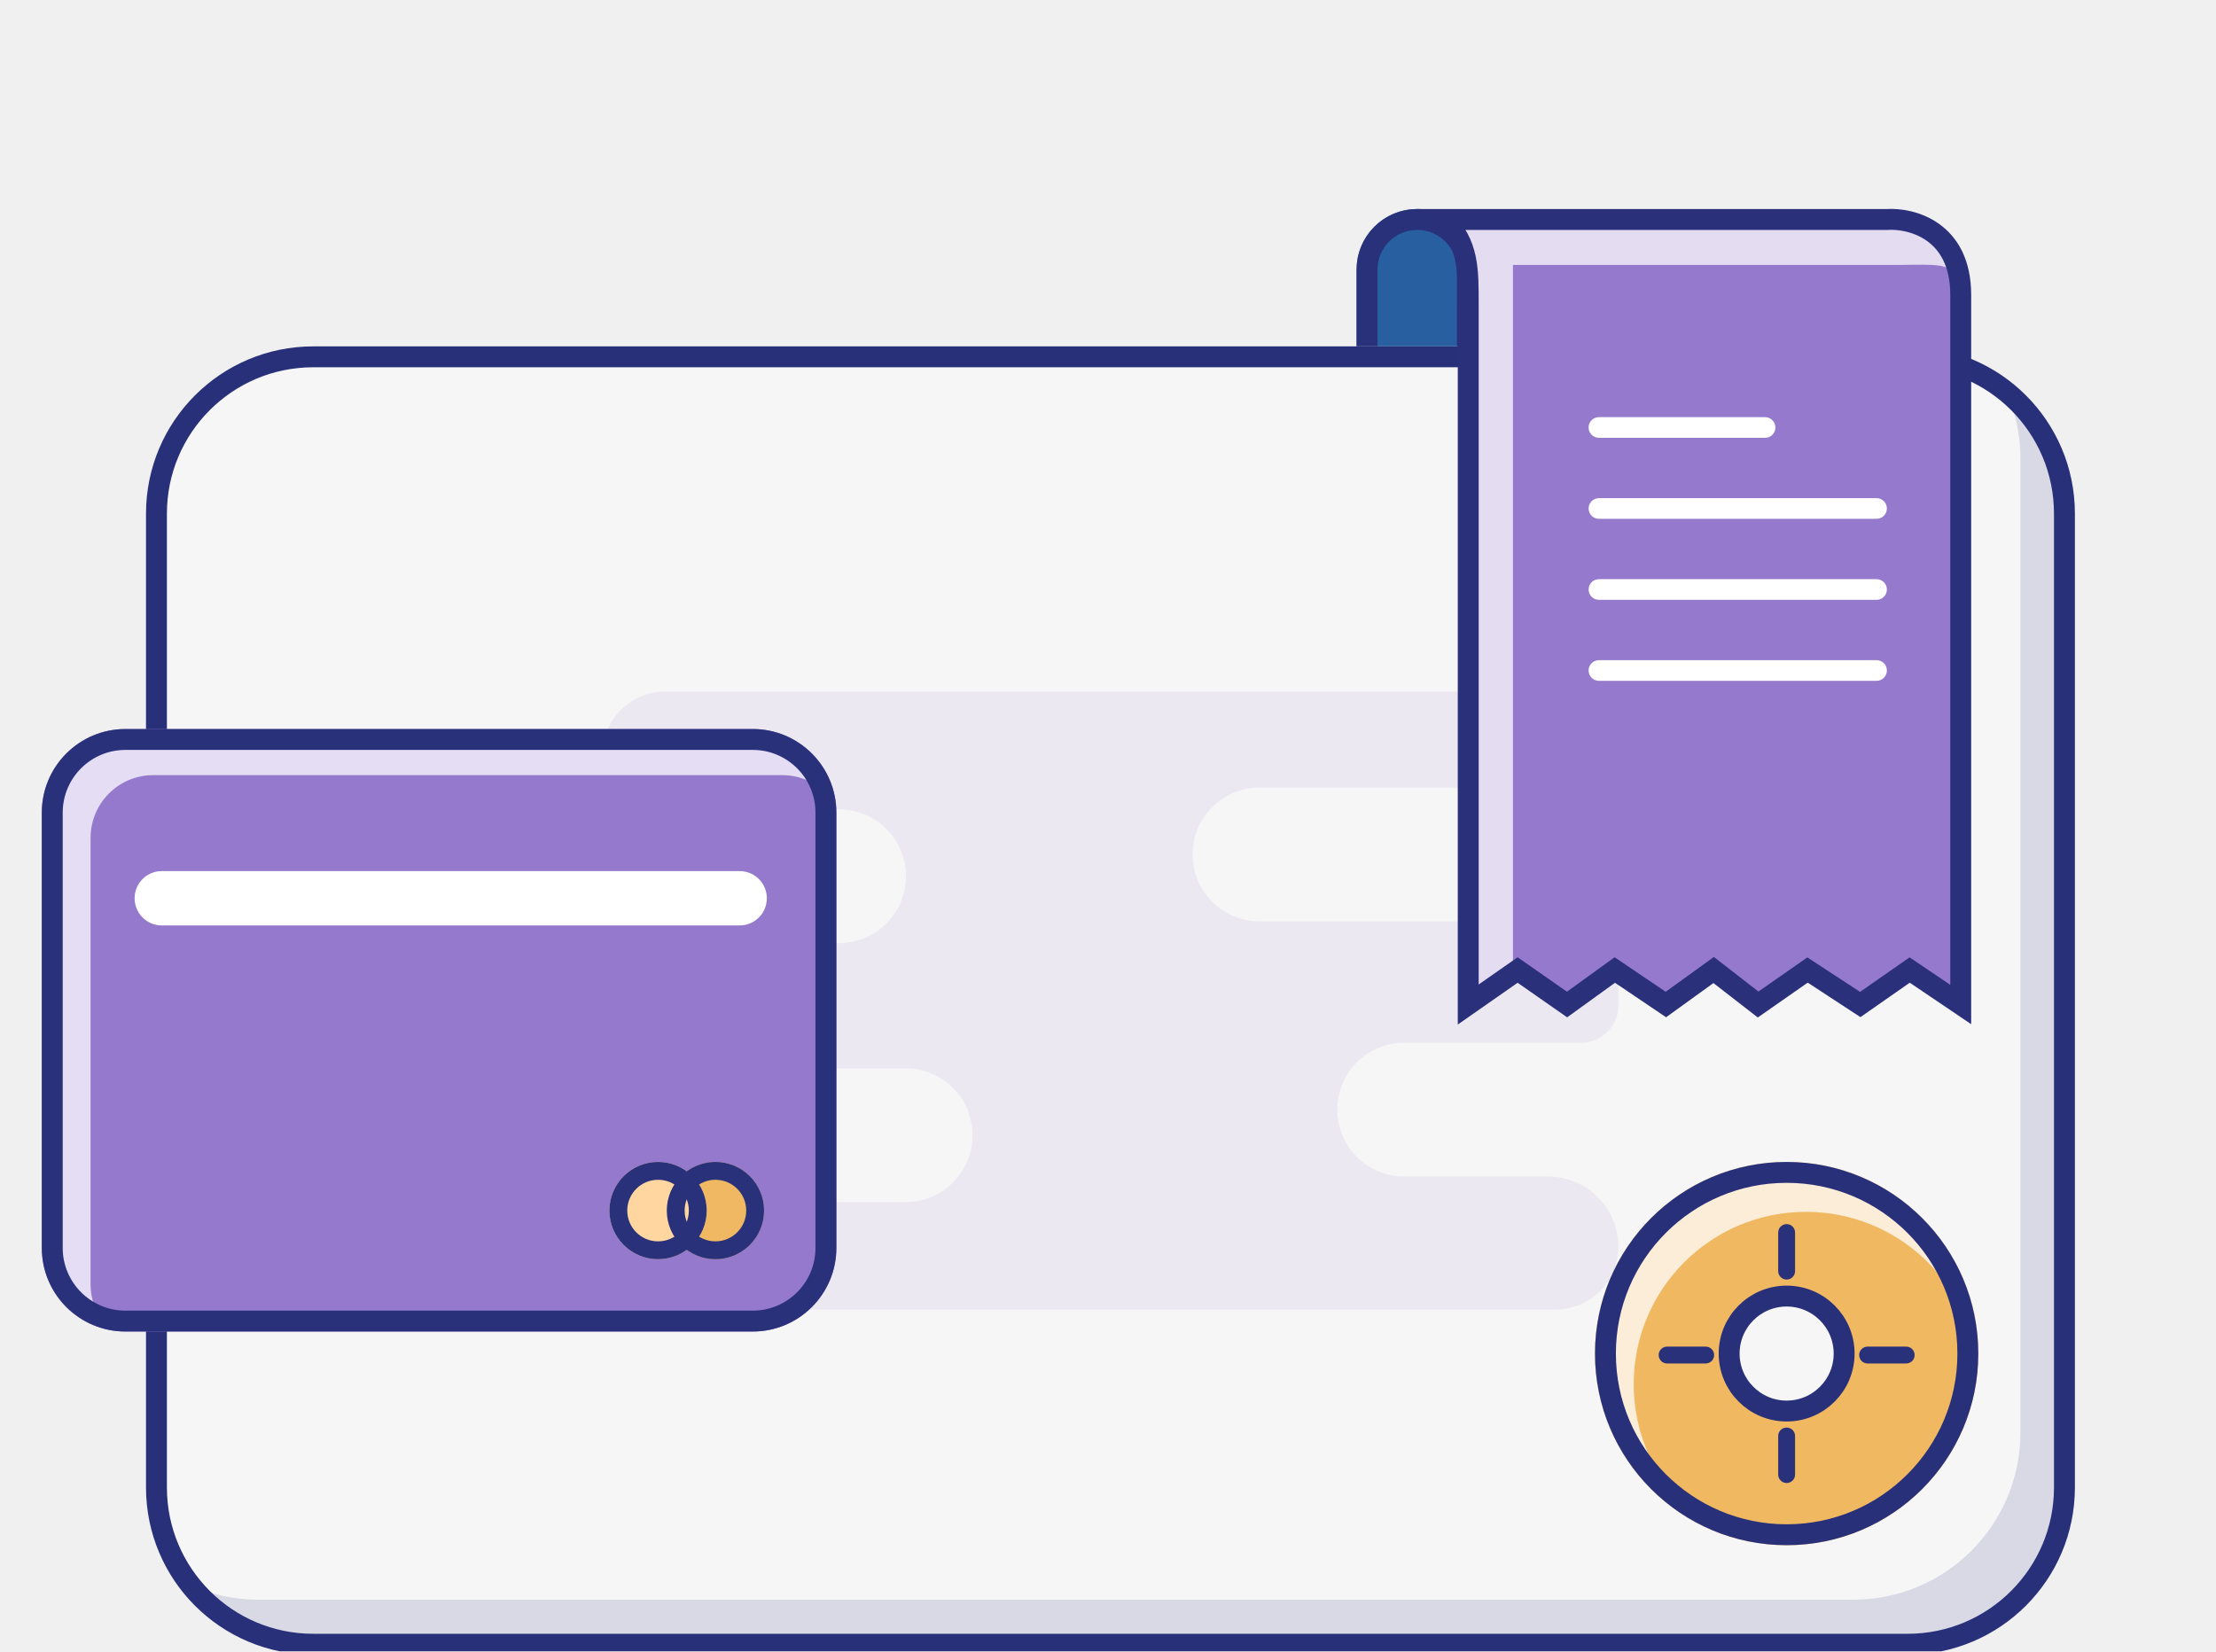
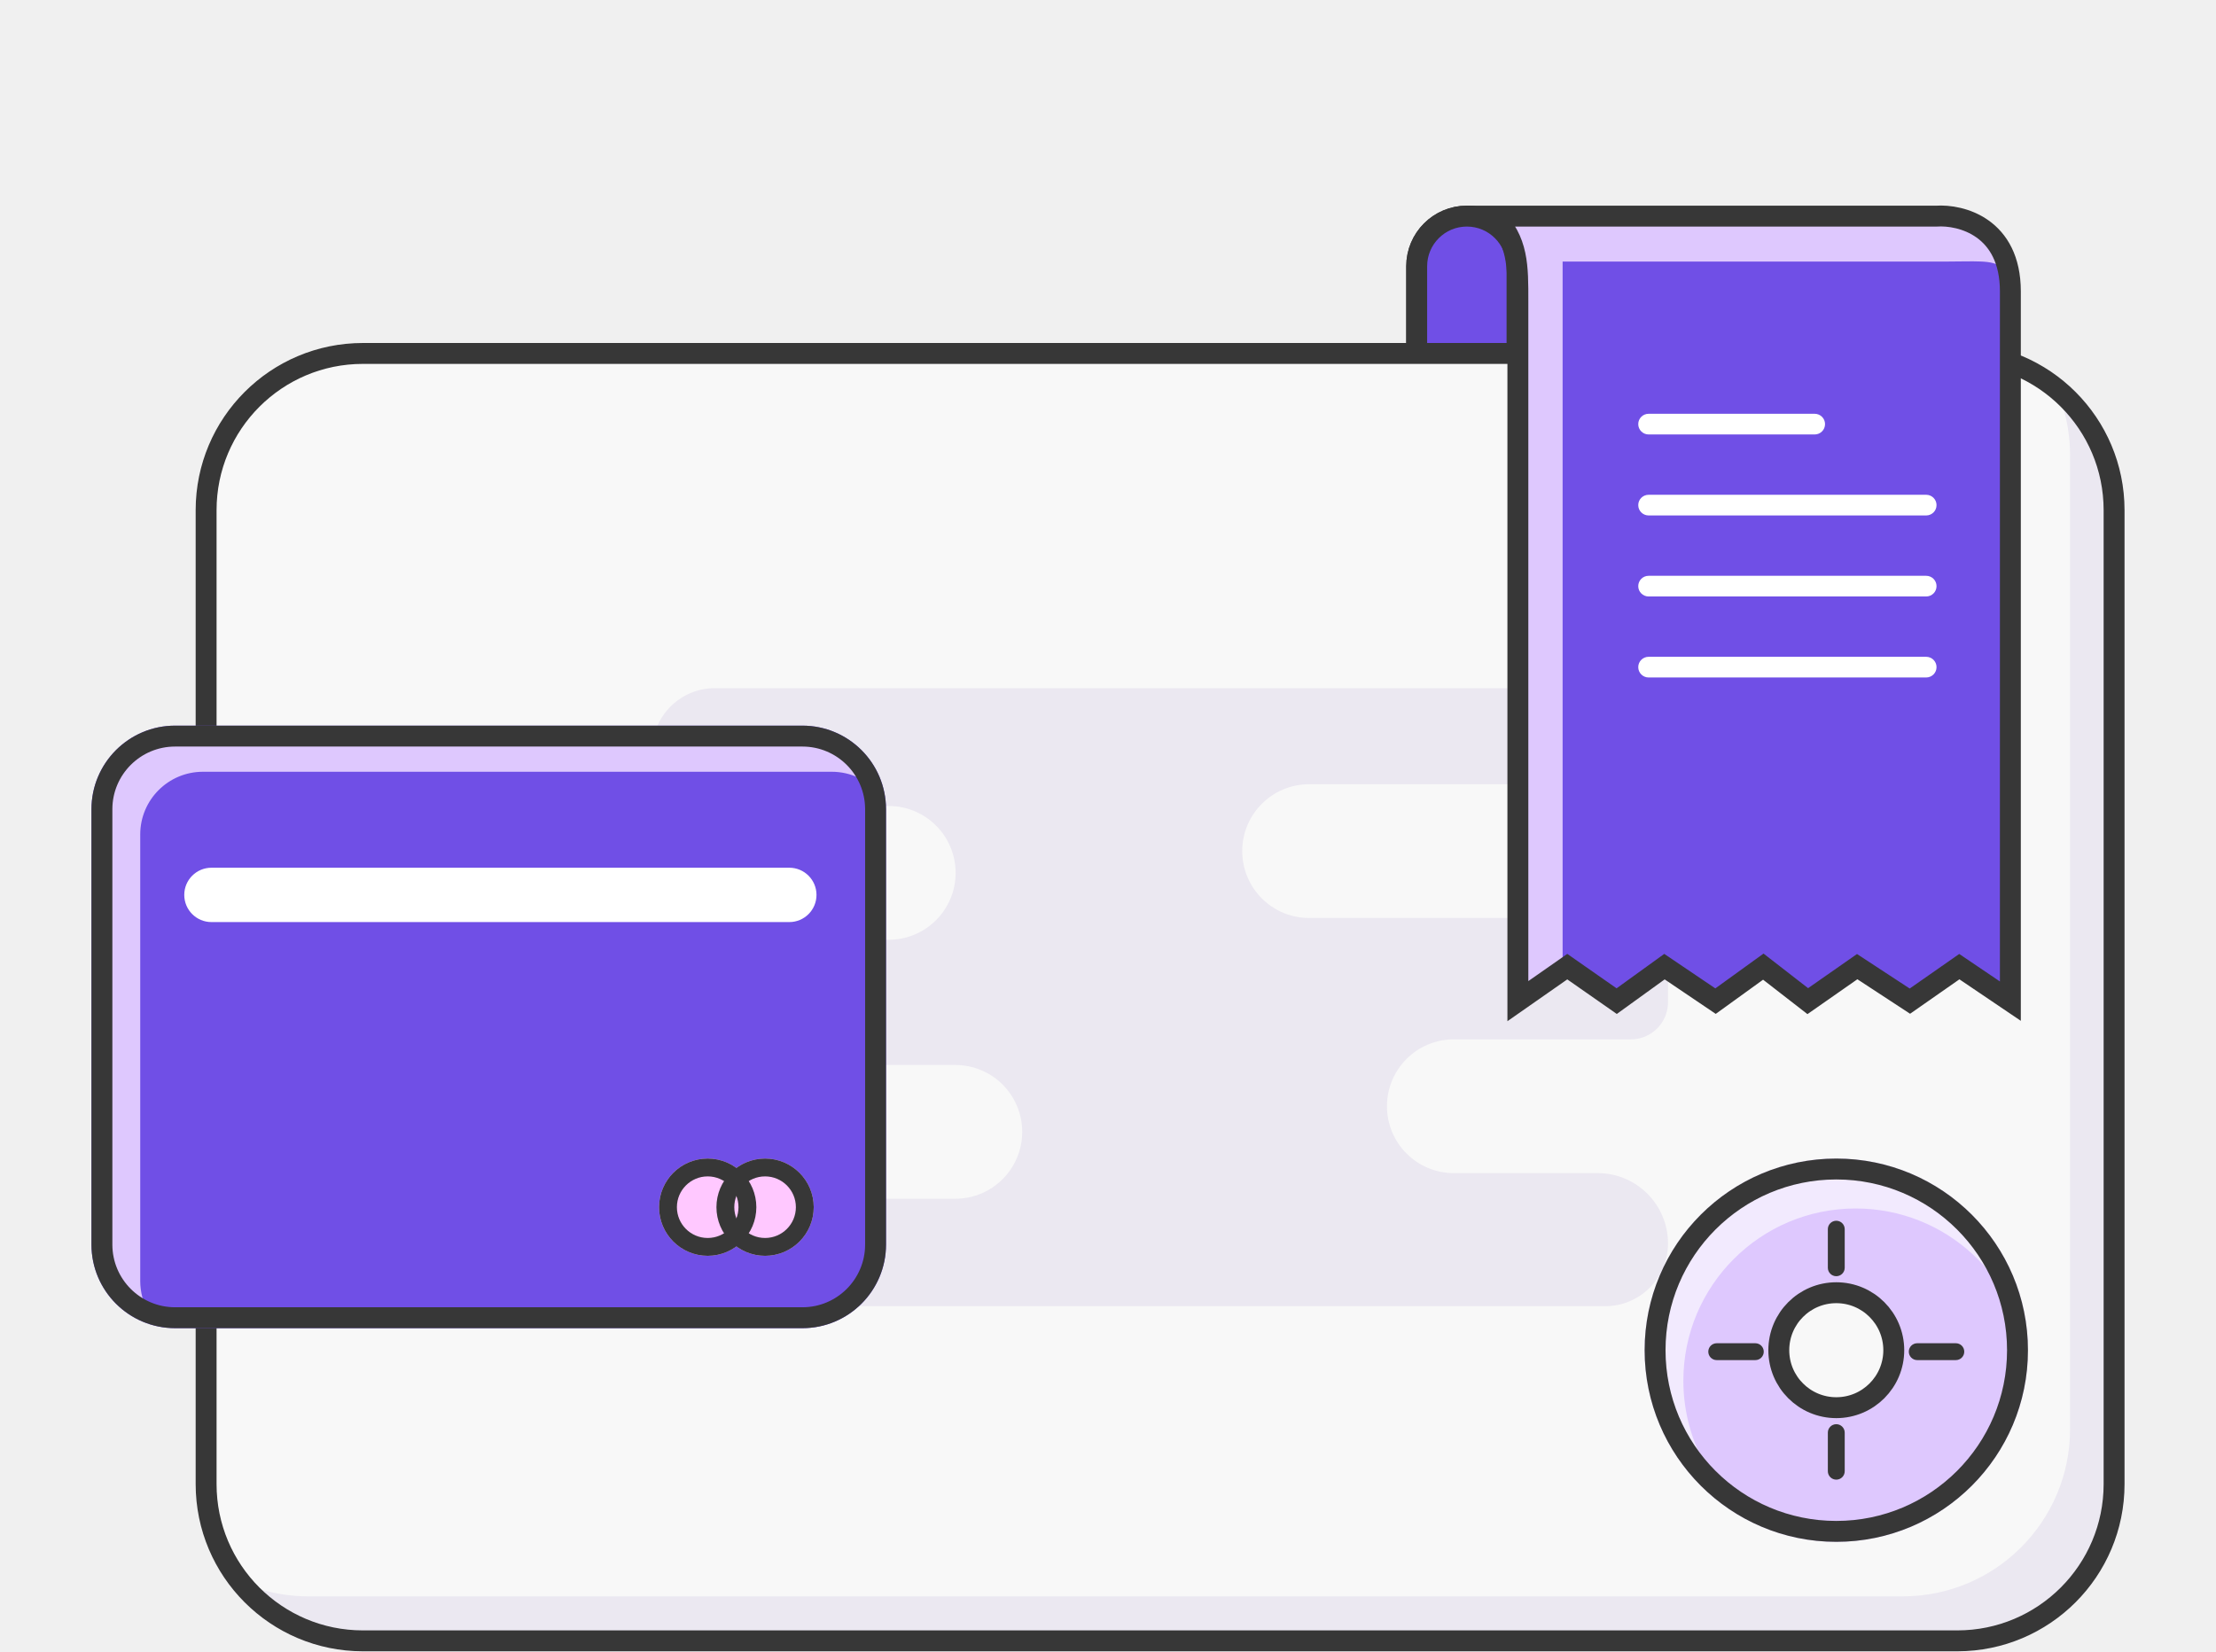
<svg xmlns="http://www.w3.org/2000/svg" width="106" height="79" viewBox="0 0 106 79" fill="none">
-   <g clip-path="url(#clip0_1080_3039)">
-     <rect x="64.891" y="10" width="5.799" height="9.957" rx="2.899" fill="#275FA0" />
-     <rect x="65.391" y="10.5" width="4.799" height="8.957" rx="2.399" stroke="#2A317B" />
-     <rect x="6.984" y="16.571" width="92.266" height="62.591" rx="8" fill="#F6F6F6" />
-     <path fill-rule="evenodd" clip-rule="evenodd" d="M8.153 75.327C9.559 77.626 12.092 79.162 14.985 79.162H91.25C95.669 79.162 99.25 75.58 99.25 71.162V24.571C99.25 21.703 97.742 19.188 95.475 17.776C96.217 18.989 96.644 20.415 96.644 21.941V68.532C96.644 72.951 93.062 76.532 88.644 76.532H12.378C10.827 76.532 9.379 76.091 8.153 75.327Z" fill="#D9D9E5" />
-     <rect x="7.484" y="17.071" width="91.266" height="61.591" rx="7.5" stroke="#29307A" />
-     <path fill-rule="evenodd" clip-rule="evenodd" d="M77.412 36.082C77.412 34.425 76.069 33.082 74.412 33.082H31.823C30.166 33.082 28.823 34.425 28.823 36.082V37.802C28.823 38.342 29.37 38.722 29.909 38.722V38.722H40.137C41.904 38.722 43.336 40.154 43.336 41.921C43.336 43.688 41.904 45.12 40.137 45.12H29.909V45.12C29.37 45.12 28.823 45.5 28.823 46.04V59.65C28.823 61.307 30.166 62.65 31.823 62.65H74.412C76.069 62.65 77.412 61.307 77.412 59.65V59.65C77.412 57.791 75.905 56.284 74.046 56.284H67.168C65.401 56.284 63.969 54.852 63.969 53.085C63.969 51.318 65.401 49.886 67.168 49.886H75.638C76.618 49.886 77.412 49.091 77.412 48.112V45.766C77.412 44.814 75.804 44.078 74.853 44.078V44.078H60.245C58.478 44.078 57.046 42.646 57.046 40.879C57.046 39.112 58.478 37.68 60.245 37.68H74.853C74.883 37.68 74.913 37.68 74.942 37.681C75.865 37.706 77.412 37.005 77.412 36.082V36.082ZM43.321 57.51C45.088 57.51 46.521 56.078 46.521 54.311C46.521 52.544 45.088 51.111 43.321 51.111H33.094C31.327 51.111 29.895 52.544 29.895 54.311C29.895 56.078 31.327 57.51 33.094 57.51H43.321Z" fill="#EBE8F1" />
-     <rect x="2" y="34.877" width="38.007" height="28.825" rx="4" fill="#9579CD" />
-     <path fill-rule="evenodd" clip-rule="evenodd" d="M5.384 35.316C3.727 35.316 2.384 36.659 2.384 38.316V59.977C2.384 61.401 3.377 62.594 4.709 62.9C4.47 62.469 4.333 61.973 4.333 61.446V40.083C4.333 38.426 5.676 37.083 7.333 37.083H37.411C37.874 37.083 38.313 37.188 38.705 37.375C38.31 36.179 37.183 35.316 35.855 35.316H5.384Z" fill="#E4DDF3" />
-     <rect x="2.5" y="35.377" width="37.007" height="27.825" rx="3.5" stroke="#2A317B" />
-     <rect x="6.439" y="41.674" width="30.242" height="2.6" rx="1.3" fill="white" />
-     <circle cx="34.222" cy="57.915" r="2.327" fill="#F0B862" />
-     <circle cx="31.477" cy="57.915" r="2.327" fill="#FFD6A0" />
-     <circle cx="31.477" cy="57.915" r="1.9" stroke="#29317A" stroke-width="0.854" />
-     <circle cx="34.222" cy="57.915" r="1.9" stroke="#29317A" stroke-width="0.854" />
-     <path d="M90.243 11.933L70.231 11.933C70.231 13.368 70.231 14.264 70.231 15.852V48.057L72.594 46.469L74.958 48.057L77.243 46.469L79.686 48.057L81.971 46.469L84.098 48.057L86.462 46.469L88.983 48.057L91.347 46.469L93.789 48.057V15.398C93.789 11.541 93.789 11.933 90.243 11.933Z" fill="#9579CD" />
-     <path fill-rule="evenodd" clip-rule="evenodd" d="M69.055 10.909H90.243C91.425 10.827 93.789 11.425 93.789 14.473V48.057L93.789 48.057V16.356C93.789 14.231 93.789 13.321 93.339 12.936C92.922 12.58 92.117 12.676 90.565 12.676H72.371C72.371 13.313 72.371 13.85 72.371 14.383C72.371 15.124 72.371 15.856 72.371 16.838V46.579L70.231 48.057V14.939C70.231 14.905 70.231 14.871 70.231 14.837C70.231 13.253 70.232 12.016 69.055 10.909Z" fill="#E4DCF1" />
-     <path d="M90.243 10.501H69.055C70.257 11.643 70.231 12.924 70.231 14.575V48.057L72.594 46.407L74.958 48.057L77.243 46.407L79.686 48.057L81.971 46.407L84.098 48.057L86.462 46.407L88.983 48.057L91.347 46.407L93.789 48.057V14.103C93.789 11.022 91.425 10.418 90.243 10.501Z" stroke="#2B307B" />
-     <rect x="75.989" y="19.957" width="8.935" height="0.989" rx="0.495" fill="white" />
-     <rect x="75.989" y="23.832" width="14.268" height="0.989" rx="0.495" fill="white" />
-     <rect x="75.989" y="27.708" width="14.268" height="0.989" rx="0.495" fill="white" />
-     <rect x="75.989" y="31.583" width="14.268" height="0.989" rx="0.495" fill="white" />
-     <path fill-rule="evenodd" clip-rule="evenodd" d="M85.462 73.924C90.526 73.924 94.631 69.819 94.631 64.756C94.631 59.692 90.526 55.587 85.462 55.587C80.399 55.587 76.294 59.692 76.294 64.756C76.294 69.819 80.399 73.924 85.462 73.924ZM85.462 67.802C87.144 67.802 88.508 66.438 88.508 64.756C88.508 63.074 87.144 61.71 85.462 61.71C83.78 61.71 82.416 63.074 82.416 64.756C82.416 66.438 83.78 67.802 85.462 67.802Z" fill="#F0B861" />
-     <path fill-rule="evenodd" clip-rule="evenodd" d="M94.6 65.505C94.621 65.258 94.631 65.008 94.631 64.756C94.631 59.692 90.526 55.587 85.462 55.587C80.399 55.587 76.294 59.692 76.294 64.756C76.294 68.689 78.77 72.043 82.248 73.345C79.796 71.917 78.147 69.26 78.147 66.218C78.147 61.666 81.837 57.976 86.389 57.976C90.701 57.976 94.239 61.287 94.6 65.505Z" fill="#FCEDD8" />
-     <circle cx="85.462" cy="64.756" r="8.668" stroke="#29307A" />
-     <circle cx="85.462" cy="64.756" r="2.75" stroke="#29307A" />
-     <rect x="85.058" y="58.563" width="0.807" height="2.653" rx="0.403" fill="#2A317B" />
-     <rect x="88.931" y="65.231" width="0.807" height="2.653" rx="0.403" transform="rotate(-90 88.9307 65.2305)" fill="#2A317B" />
-     <rect x="79.34" y="65.231" width="0.807" height="2.653" rx="0.403" transform="rotate(-90 79.3398 65.2305)" fill="#2A317B" />
-     <rect x="85.058" y="68.296" width="0.807" height="2.653" rx="0.403" fill="#2A317B" />
-   </g>
-   <defs>
-     <clipPath id="clip0_1080_3039">
-       <rect width="106" height="79" fill="white" />
-     </clipPath>
-   </defs>
+   <rect x="67.766" y="10.339" width="4.799" height="8.957" rx="2.399" fill="#704FE6" stroke="#373737" />
+   <rect x="67.766" y="10.339" width="4.799" height="8.957" rx="2.399" fill="#704FE6" stroke="#373737" />
+   <rect x="9.359" y="16.409" width="92.266" height="62.591" rx="8" fill="#F8F8F8" />
+   <path fill-rule="evenodd" clip-rule="evenodd" d="M10.528 75.166C11.934 77.465 14.467 79 17.36 79H93.625C98.044 79 101.625 75.419 101.625 71V24.41C101.625 21.542 100.117 19.027 97.85 17.615C98.592 18.828 99.019 20.254 99.019 21.78V68.371C99.019 72.789 95.437 76.371 91.019 76.371H14.753C13.202 76.371 11.754 75.93 10.528 75.166Z" fill="#EBE8F1" />
+   <rect x="9.859" y="16.909" width="91.266" height="61.591" rx="7.5" stroke="#373737" />
+   <path fill-rule="evenodd" clip-rule="evenodd" d="M79.787 35.921C79.787 34.264 78.444 32.921 76.787 32.921H34.198C32.541 32.921 31.198 34.264 31.198 35.921V37.641C31.198 38.181 31.745 38.56 32.284 38.56H42.512C44.279 38.56 45.711 39.993 45.711 41.76C45.711 43.527 44.279 44.959 42.512 44.959H32.284C31.745 44.959 31.198 45.339 31.198 45.879V59.489C31.198 61.146 32.541 62.489 34.198 62.489H76.787C78.444 62.489 79.787 61.146 79.787 59.489C79.787 57.63 78.28 56.123 76.421 56.123H69.543C67.776 56.123 66.344 54.691 66.344 52.924C66.344 51.157 67.776 49.724 69.543 49.724H78.013C78.993 49.724 79.787 48.93 79.787 47.951V45.605C79.787 44.653 78.179 43.917 77.228 43.917H62.62C60.853 43.917 59.421 42.485 59.421 40.718C59.421 38.951 60.853 37.519 62.62 37.519H77.228C77.258 37.519 77.288 37.519 77.317 37.52C78.24 37.545 79.787 36.843 79.787 35.921ZM45.696 57.349C47.463 57.349 48.896 55.917 48.896 54.15C48.896 52.383 47.463 50.95 45.696 50.95H35.469C33.702 50.95 32.27 52.383 32.27 54.15C32.27 55.917 33.702 57.349 35.469 57.349H45.696Z" fill="#EBE8F1" />
+   <rect x="4.375" y="34.716" width="38.007" height="28.825" rx="4" fill="#704FE6" />
+   <path fill-rule="evenodd" clip-rule="evenodd" d="M7.759 35.154C6.102 35.154 4.759 36.498 4.759 38.154V59.815C4.759 61.24 5.752 62.433 7.084 62.739C6.845 62.308 6.708 61.812 6.708 61.285V39.922C6.708 38.265 8.051 36.922 9.708 36.922H39.786C40.249 36.922 40.688 37.027 41.08 37.214C40.685 36.018 39.558 35.154 38.23 35.154H7.759Z" fill="#DEC8FE" />
+   <rect x="4.875" y="35.216" width="37.007" height="27.825" rx="3.5" stroke="#373737" />
+   <rect x="8.814" y="41.513" width="30.242" height="2.6" rx="1.3" fill="white" />
+   <circle cx="36.597" cy="57.753" r="2.327" fill="#FFC8FF" />
+   <circle cx="33.852" cy="57.753" r="2.327" fill="#FFC8FF" />
+   <circle cx="33.852" cy="57.753" r="1.9" stroke="#373737" stroke-width="0.854" />
+   <circle cx="36.597" cy="57.753" r="1.9" stroke="#373737" stroke-width="0.854" />
+   <path d="M92.618 11.772L72.606 11.772C72.606 13.207 72.606 14.103 72.606 15.691V47.896L74.969 46.308L77.333 47.896L79.618 46.308L82.061 47.896L84.346 46.308L86.473 47.896L88.837 46.308L91.358 47.896L93.722 46.308L96.164 47.896V15.237C96.164 11.38 96.164 11.772 92.618 11.772Z" fill="#704FE6" />
+   <path fill-rule="evenodd" clip-rule="evenodd" d="M71.43 10.748H92.618C93.8 10.666 96.164 11.264 96.164 14.311V47.896L96.164 47.896V16.195C96.164 14.07 96.164 13.159 95.714 12.775C95.297 12.418 94.492 12.515 92.94 12.515H74.746C74.746 13.152 74.746 13.689 74.746 14.222C74.746 14.963 74.746 15.695 74.746 16.676V46.417L72.606 47.896V14.778C72.606 14.744 72.606 14.71 72.606 14.676C72.606 13.092 72.607 11.854 71.43 10.748Z" fill="#DEC8FE" />
+   <path d="M92.618 10.34H71.43C72.632 11.482 72.606 12.763 72.606 14.414V47.896L74.969 46.245L77.333 47.896L79.618 46.245L82.061 47.896L84.346 46.245L86.473 47.896L88.837 46.245L91.358 47.896L93.722 46.245L96.164 47.896V13.942C96.164 10.861 93.8 10.257 92.618 10.34Z" stroke="#373737" />
+   <rect x="78.364" y="19.796" width="8.935" height="0.989" rx="0.495" fill="white" />
+   <rect x="78.364" y="23.671" width="14.268" height="0.989" rx="0.495" fill="white" />
+   <rect x="78.364" y="27.547" width="14.268" height="0.989" rx="0.495" fill="white" />
+   <rect x="78.364" y="31.422" width="14.268" height="0.989" rx="0.495" fill="white" />
+   <path fill-rule="evenodd" clip-rule="evenodd" d="M87.837 73.763C92.901 73.763 97.006 69.658 97.006 64.595C97.006 59.531 92.901 55.426 87.837 55.426C82.774 55.426 78.669 59.531 78.669 64.595C78.669 69.658 82.774 73.763 87.837 73.763ZM87.837 67.641C89.519 67.641 90.883 66.277 90.883 64.595C90.883 62.913 89.519 61.549 87.837 61.549C86.155 61.549 84.791 62.913 84.791 64.595C84.791 66.277 86.155 67.641 87.837 67.641Z" fill="#DEC8FE" />
+   <path fill-rule="evenodd" clip-rule="evenodd" d="M96.975 65.344C96.996 65.097 97.006 64.847 97.006 64.595C97.006 59.531 92.901 55.426 87.837 55.426C82.774 55.426 78.669 59.531 78.669 64.595C78.669 68.528 81.145 71.882 84.623 73.184C82.171 71.756 80.522 69.099 80.522 66.056C80.522 61.505 84.212 57.815 88.764 57.815C93.076 57.815 96.614 61.126 96.975 65.344Z" fill="#F2EAFE" />
+   <circle cx="87.837" cy="64.595" r="8.668" stroke="#373737" />
+   <circle cx="87.837" cy="64.595" r="2.75" stroke="#373737" />
+   <rect x="87.433" y="58.402" width="0.807" height="2.653" rx="0.403" fill="#373737" />
+   <rect x="91.306" y="65.069" width="0.807" height="2.653" rx="0.403" transform="rotate(-90 91.3057 65.0693)" fill="#373737" />
+   <rect x="81.715" y="65.069" width="0.807" height="2.653" rx="0.403" transform="rotate(-90 81.7148 65.0693)" fill="#373737" />
+   <rect x="87.433" y="68.135" width="0.807" height="2.653" rx="0.403" fill="#373737" />
</svg>
